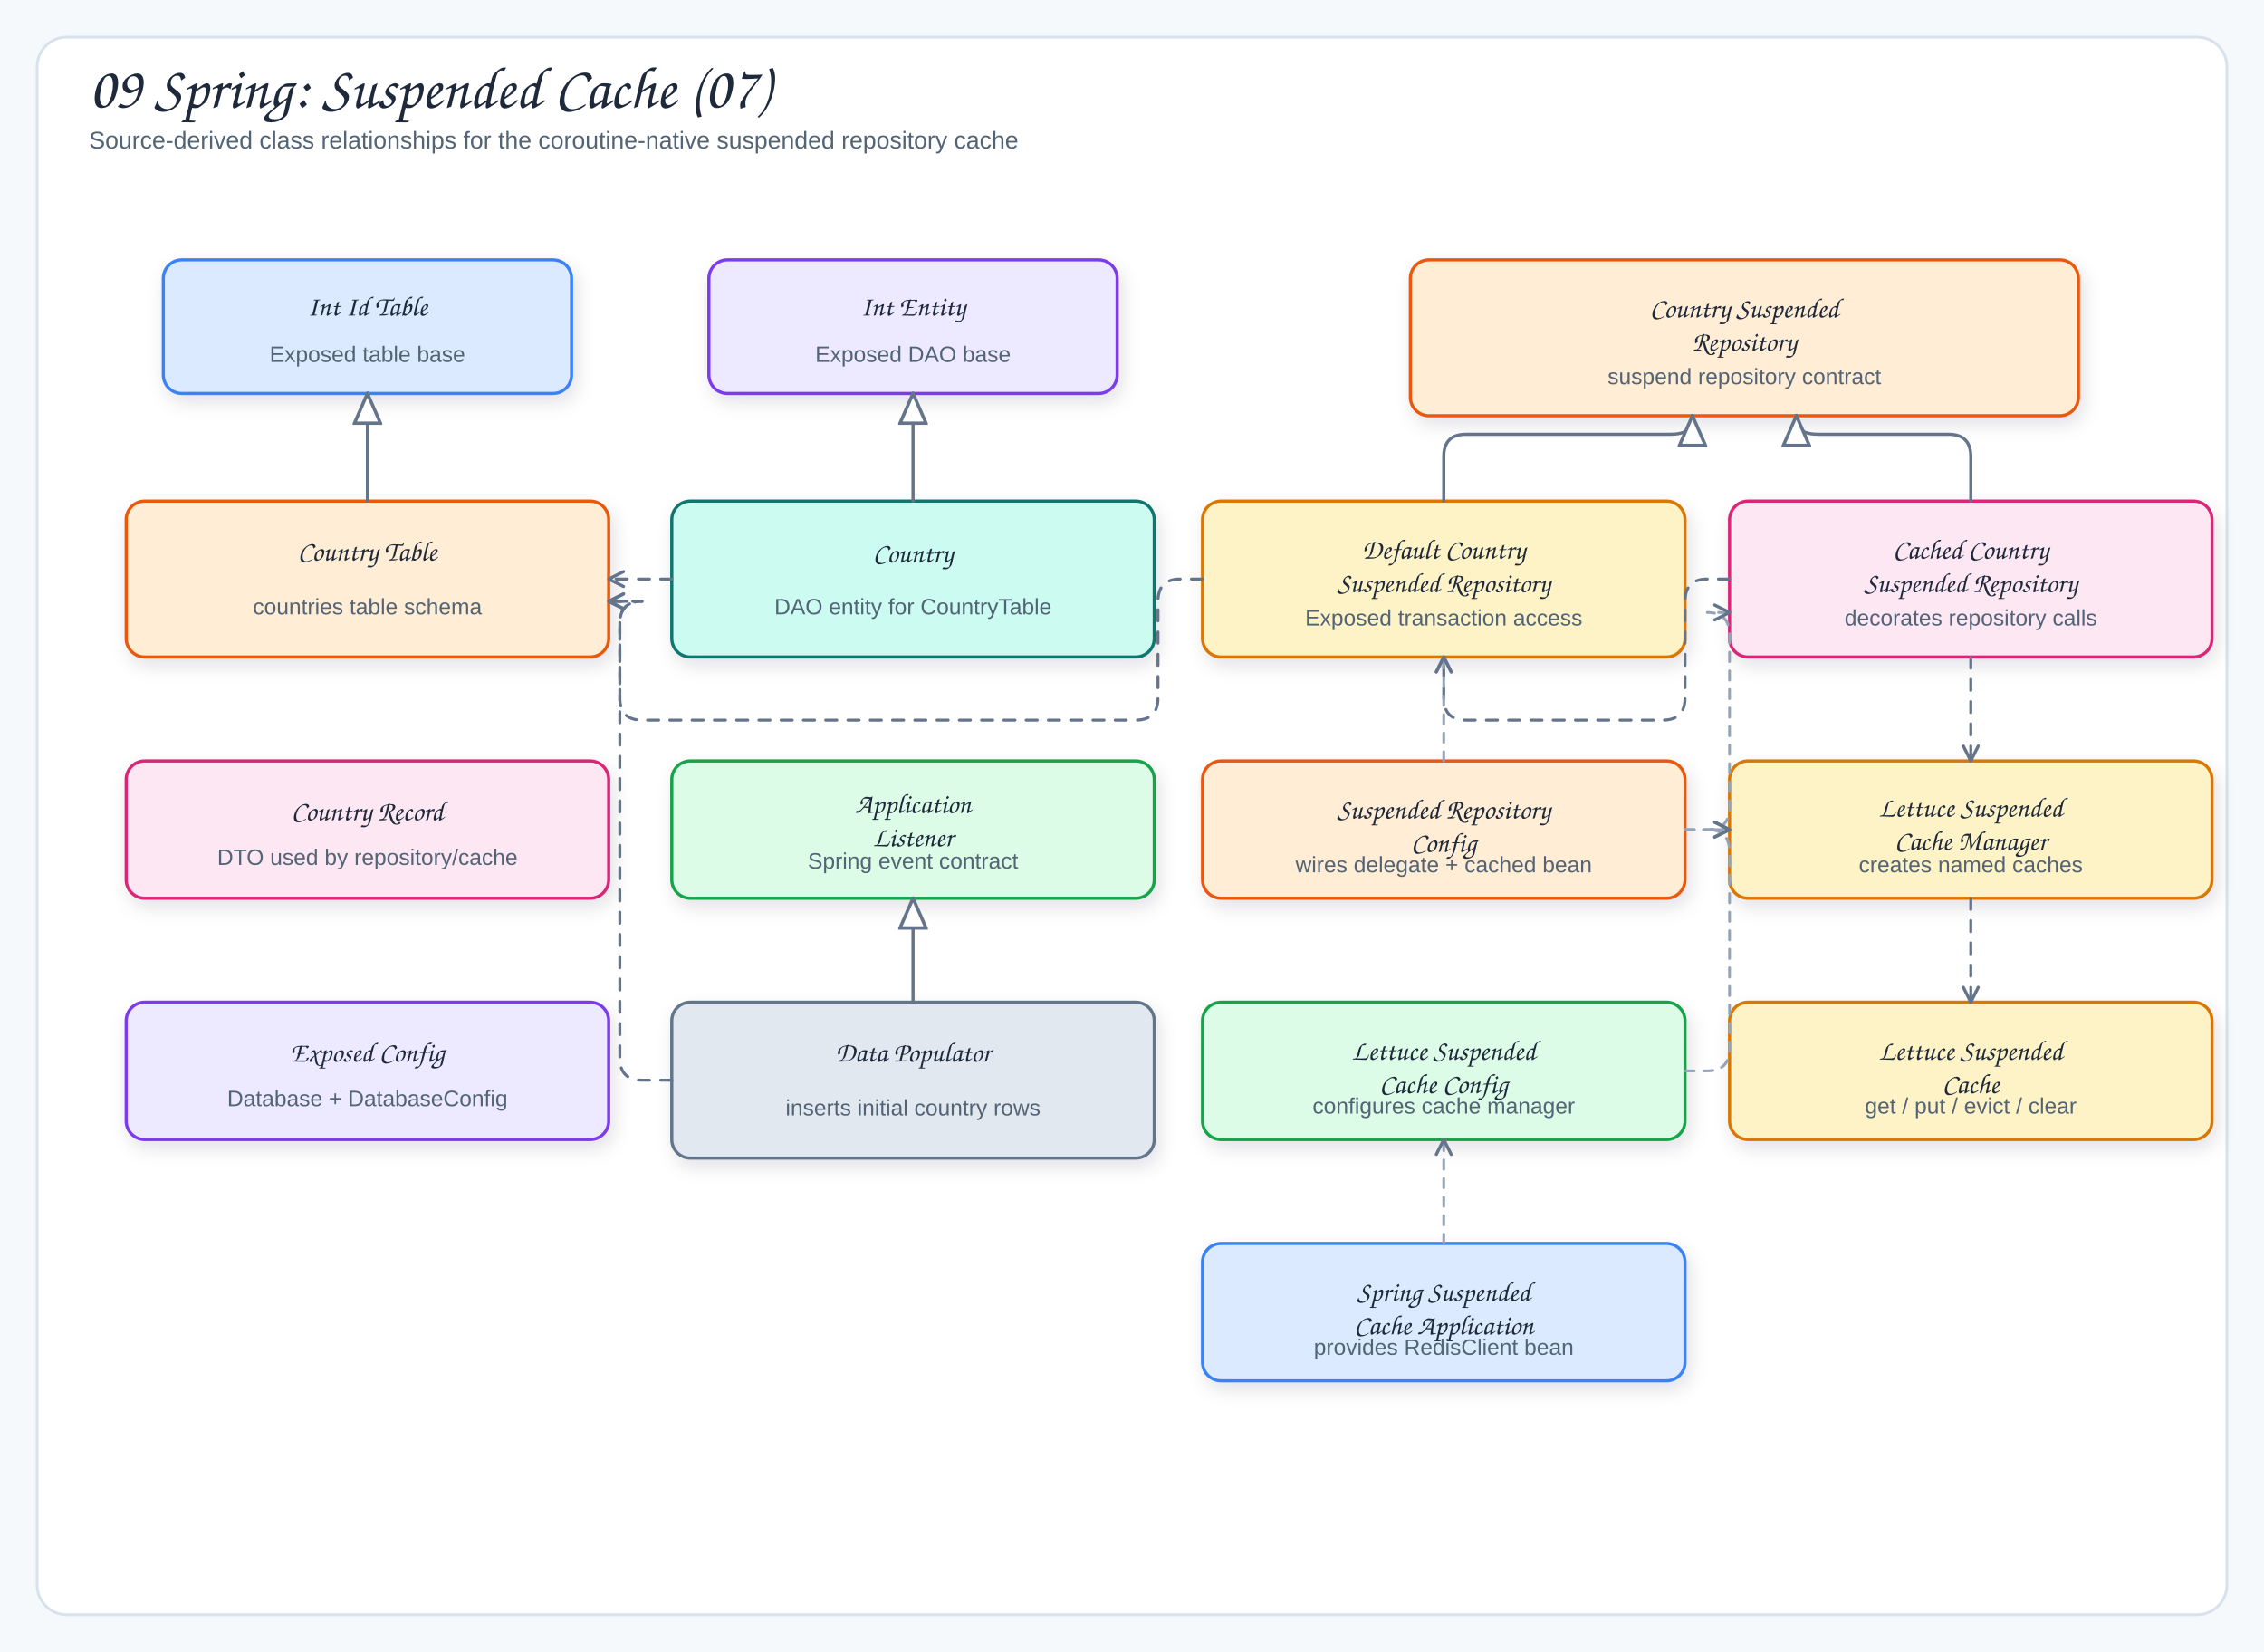
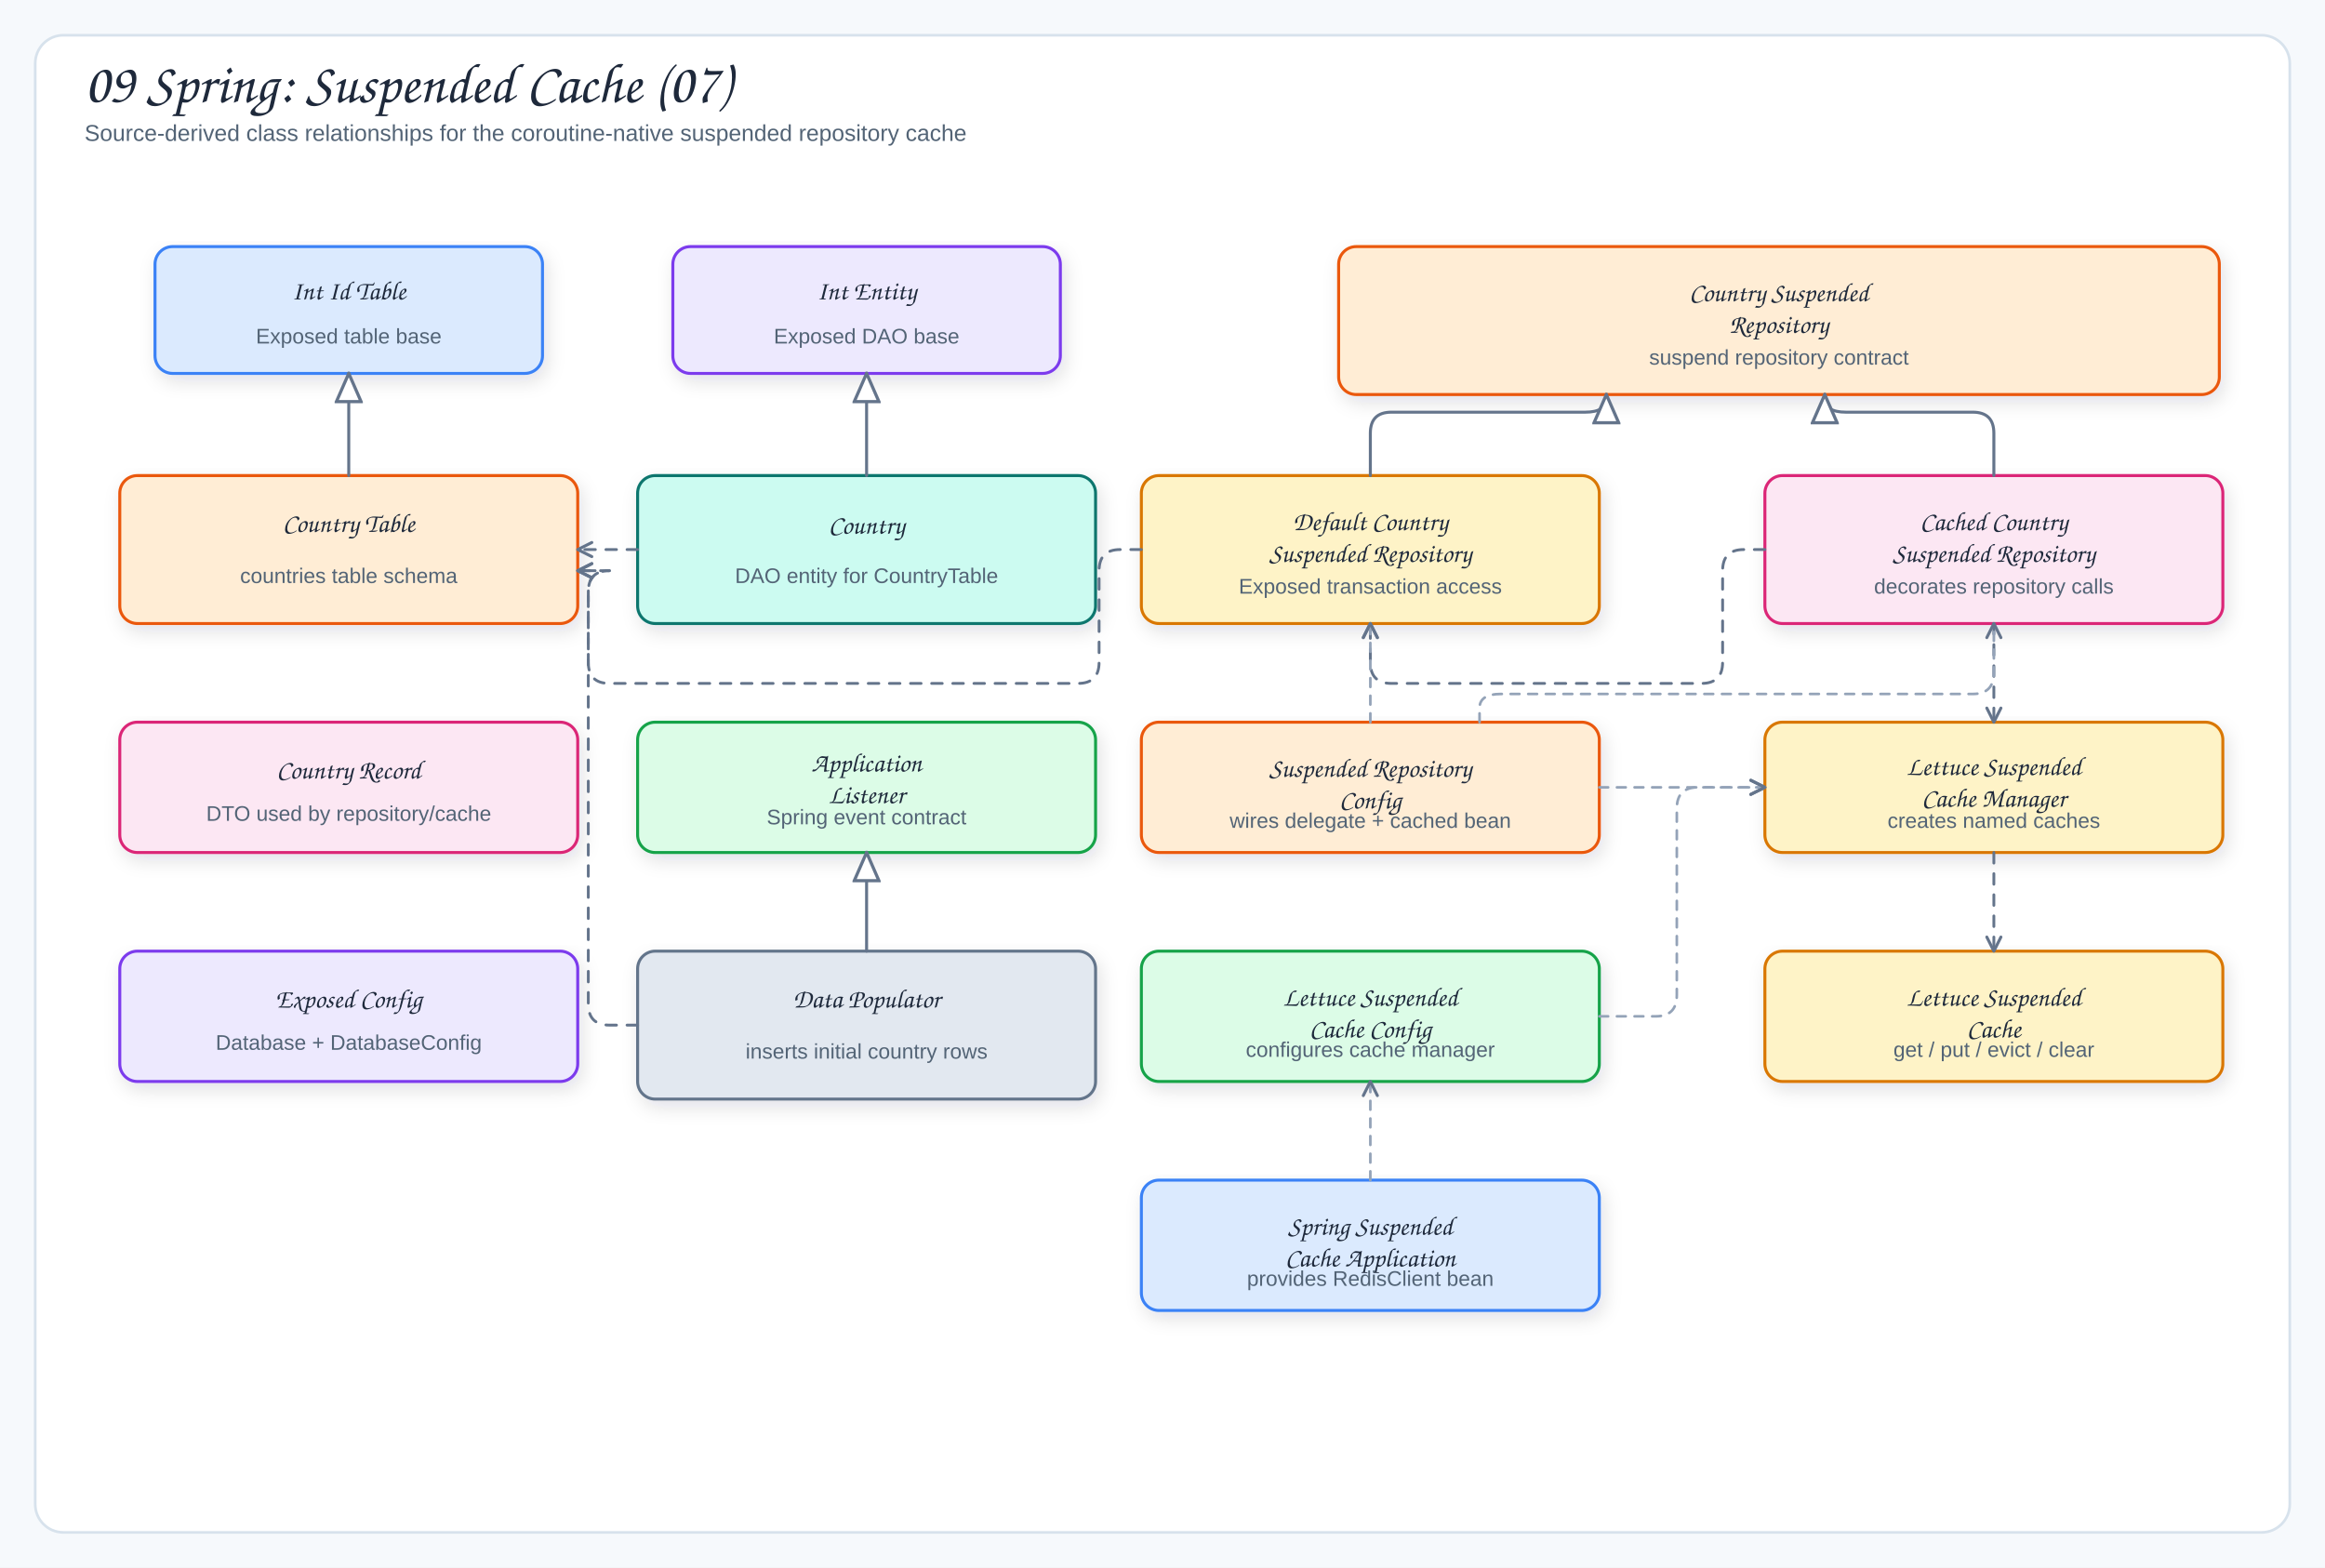
- <svg xmlns="http://www.w3.org/2000/svg" viewBox="0 0 1220 890" width="1220" height="890" role="img" aria-label="09 Spring: Suspended Cache (07)">
+ <svg xmlns="http://www.w3.org/2000/svg" viewBox="0 0 1320 890" width="1320" height="890" role="img" aria-label="09 Spring: Suspended Cache (07)">
  <defs>
    <filter id="shadow" x="-10%" y="-10%" width="120%" height="130%">
      <feDropShadow dx="2" dy="4" stdDeviation="5" flood-color="#1f2937" flood-opacity="0.12" />
    </filter>
    <marker id="umlInheritanceArrow" markerUnits="userSpaceOnUse" markerWidth="18" markerHeight="16" viewBox="0 0 18 16" refX="17" refY="8" orient="auto">
      <path d="M1,1 L17,8 L1,15 Z" fill="#fff" stroke="#64748b" stroke-width="1.8" stroke-dasharray="none" style="stroke-dasharray:none!important" />
    </marker>
    <marker id="dependencyArrow" markerUnits="userSpaceOnUse" markerWidth="10" markerHeight="10" viewBox="0 0 10 10" refX="9" refY="5" orient="auto">
      <path d="M1,1 L9,5 L1,9" fill="none" stroke="#64748b" stroke-width="1.7" stroke-linecap="round" stroke-linejoin="round" stroke-dasharray="none" style="stroke-dasharray:none!important" />
    </marker>
    <style>
  .canvas{fill:#f6f9fc}
  .frame{fill:#fff;stroke:#d7e2ec;stroke-width:1.5}
  .card{stroke-width:1.7;filter:url(#shadow)}
  .title{font-family:"Architects Daughter","Comic Sans MS",cursive;font-size:32px;fill:#1e293b}
  .subtitle{font-family:"Comic Sans MS","Comic Sans","Comic Neue",Arial,sans-serif;font-size:13px;fill:#536476}
  .cluster{font-family:"Architects Daughter","Comic Sans MS",cursive;font-size:12px;letter-spacing:.08em;fill:#94a3b8}
  .smallLabel{font-family:"Architects Daughter","Comic Sans MS",cursive;font-size:15px;fill:#1e293b}
  .detail{font-family:"Comic Sans MS","Comic Sans","Comic Neue",Arial,sans-serif;font-size:12px;fill:#536476}
  .tiny{font-family:"Comic Sans MS","Comic Sans","Comic Neue",Arial,sans-serif;font-size:10px;fill:#64748b}
  .inherit{fill:none;stroke:#64748b;stroke-width:1.7;stroke-linecap:round;stroke-linejoin:round}
  .depend{fill:none;stroke:#64748b;stroke-width:1.6;stroke-linecap:round;stroke-linejoin:round;stroke-dasharray:6 6}
  .wire{fill:none;stroke:#94a3b8;stroke-width:1.5;stroke-linecap:round;stroke-linejoin:round;stroke-dasharray:5 5}
</style>
  </defs>
-   <rect width="1220" height="890" class="canvas" />
-   <rect x="20" y="20" width="1180" height="850" rx="16" class="frame" />
+   <rect width="1320" height="890" class="canvas" />
+   <rect x="20" y="20" width="1280" height="850" rx="16" class="frame" />
  <text x="48" y="58" class="title">09 Spring: Suspended Cache (07)</text>
  <text x="48" y="80" class="subtitle">Source-derived class relationships for the coroutine-native suspended repository cache</text>
  <rect x="88" y="140" width="220" height="72" rx="10" fill="#dbeafe" stroke="#3b82f6" class="card" />
  <text x="198" y="170" class="smallLabel" text-anchor="middle">Int Id Table</text>
  <text x="198" y="195" class="detail" text-anchor="middle">Exposed table base</text>
  <rect x="68" y="270" width="260" height="84" rx="10" fill="#ffedd5" stroke="#ea580c" class="card" />
  <text x="198" y="302" class="smallLabel" text-anchor="middle">Country Table</text>
  <text x="198" y="331" class="detail" text-anchor="middle">countries table schema</text>
  <rect x="68" y="410" width="260" height="74" rx="10" fill="#fce7f3" stroke="#db2777" class="card" />
  <text x="198" y="442" class="smallLabel" text-anchor="middle">Country Record</text>
  <text x="198" y="466" class="detail" text-anchor="middle">DTO used by repository/cache</text>
  <rect x="68" y="540" width="260" height="74" rx="10" fill="#ede9fe" stroke="#7c3aed" class="card" />
  <text x="198" y="572" class="smallLabel" text-anchor="middle">Exposed Config</text>
  <text x="198" y="596" class="detail" text-anchor="middle">Database + DatabaseConfig</text>
  <rect x="382" y="140" width="220" height="72" rx="10" fill="#ede9fe" stroke="#7c3aed" class="card" />
  <text x="492" y="170" class="smallLabel" text-anchor="middle">Int Entity</text>
  <text x="492" y="195" class="detail" text-anchor="middle">Exposed DAO base</text>
  <rect x="362" y="270" width="260" height="84" rx="10" fill="#ccfbf1" stroke="#0f766e" class="card" />
  <text x="492" y="303" class="smallLabel" text-anchor="middle">Country</text>
  <text x="492" y="331" class="detail" text-anchor="middle">DAO entity for CountryTable</text>
  <rect x="362" y="410" width="260" height="74" rx="10" fill="#dcfce7" stroke="#16a34a" class="card" />
  <text x="492" y="438" class="smallLabel" text-anchor="middle">Application</text>
  <text x="492" y="456" class="smallLabel" text-anchor="middle">Listener</text>
  <text x="492" y="468" class="detail" text-anchor="middle">Spring event contract</text>
  <rect x="362" y="540" width="260" height="84" rx="10" fill="#e2e8f0" stroke="#64748b" class="card" />
  <text x="492" y="572" class="smallLabel" text-anchor="middle">Data Populator</text>
  <text x="492" y="601" class="detail" text-anchor="middle">inserts initial country rows</text>
-   <rect x="760" y="140" width="360" height="84" rx="10" fill="#ffedd5" stroke="#ea580c" class="card" />
-   <text x="940" y="171" class="smallLabel" text-anchor="middle">Country Suspended</text>
-   <text x="940" y="189" class="smallLabel" text-anchor="middle">Repository</text>
-   <text x="940" y="207" class="detail" text-anchor="middle">suspend repository contract</text>
+   <rect x="760" y="140" width="500" height="84" rx="10" fill="#ffedd5" stroke="#ea580c" class="card" />
+   <text x="1010" y="171" class="smallLabel" text-anchor="middle">Country Suspended</text>
+   <text x="1010" y="189" class="smallLabel" text-anchor="middle">Repository</text>
+   <text x="1010" y="207" class="detail" text-anchor="middle">suspend repository contract</text>
  <rect x="648" y="270" width="260" height="84" rx="10" fill="#fef3c7" stroke="#d97706" class="card" />
  <text x="778" y="301" class="smallLabel" text-anchor="middle">Default Country</text>
  <text x="778" y="319" class="smallLabel" text-anchor="middle">Suspended Repository</text>
  <text x="778" y="337" class="detail" text-anchor="middle">Exposed transaction access</text>
-   <rect x="932" y="270" width="260" height="84" rx="10" fill="#fce7f3" stroke="#db2777" class="card" />
-   <text x="1062" y="301" class="smallLabel" text-anchor="middle">Cached Country</text>
-   <text x="1062" y="319" class="smallLabel" text-anchor="middle">Suspended Repository</text>
-   <text x="1062" y="337" class="detail" text-anchor="middle">decorates repository calls</text>
+   <rect x="1002" y="270" width="260" height="84" rx="10" fill="#fce7f3" stroke="#db2777" class="card" />
+   <text x="1132" y="301" class="smallLabel" text-anchor="middle">Cached Country</text>
+   <text x="1132" y="319" class="smallLabel" text-anchor="middle">Suspended Repository</text>
+   <text x="1132" y="337" class="detail" text-anchor="middle">decorates repository calls</text>
  <rect x="648" y="410" width="260" height="74" rx="10" fill="#ffedd5" stroke="#ea580c" class="card" />
  <text x="778" y="441" class="smallLabel" text-anchor="middle">Suspended Repository</text>
  <text x="778" y="459" class="smallLabel" text-anchor="middle">Config</text>
  <text x="778" y="470" class="detail" text-anchor="middle">wires delegate + cached bean</text>
-   <rect x="932" y="410" width="260" height="74" rx="10" fill="#fef3c7" stroke="#d97706" class="card" />
-   <text x="1062" y="440" class="smallLabel" text-anchor="middle">Lettuce Suspended</text>
-   <text x="1062" y="458" class="smallLabel" text-anchor="middle">Cache Manager</text>
-   <text x="1062" y="470" class="detail" text-anchor="middle">creates named caches</text>
+   <rect x="1002" y="410" width="260" height="74" rx="10" fill="#fef3c7" stroke="#d97706" class="card" />
+   <text x="1132" y="440" class="smallLabel" text-anchor="middle">Lettuce Suspended</text>
+   <text x="1132" y="458" class="smallLabel" text-anchor="middle">Cache Manager</text>
+   <text x="1132" y="470" class="detail" text-anchor="middle">creates named caches</text>
  <rect x="648" y="540" width="260" height="74" rx="10" fill="#dcfce7" stroke="#16a34a" class="card" />
  <text x="778" y="571" class="smallLabel" text-anchor="middle">Lettuce Suspended</text>
  <text x="778" y="589" class="smallLabel" text-anchor="middle">Cache Config</text>
  <text x="778" y="600" class="detail" text-anchor="middle">configures cache manager</text>
-   <rect x="932" y="540" width="260" height="74" rx="10" fill="#fef3c7" stroke="#d97706" class="card" />
-   <text x="1062" y="571" class="smallLabel" text-anchor="middle">Lettuce Suspended</text>
-   <text x="1062" y="589" class="smallLabel" text-anchor="middle">Cache</text>
-   <text x="1062" y="600" class="detail" text-anchor="middle">get / put / evict / clear</text>
+   <rect x="1002" y="540" width="260" height="74" rx="10" fill="#fef3c7" stroke="#d97706" class="card" />
+   <text x="1132" y="571" class="smallLabel" text-anchor="middle">Lettuce Suspended</text>
+   <text x="1132" y="589" class="smallLabel" text-anchor="middle">Cache</text>
+   <text x="1132" y="600" class="detail" text-anchor="middle">get / put / evict / clear</text>
  <rect x="648" y="670" width="260" height="74" rx="10" fill="#dbeafe" stroke="#3b82f6" class="card" />
  <text x="778" y="701" class="smallLabel" text-anchor="middle">Spring Suspended</text>
  <text x="778" y="719" class="smallLabel" text-anchor="middle">Cache Application</text>
  <text x="778" y="730" class="detail" text-anchor="middle">provides RedisClient bean</text>
  <path data-connector="country-table-inherits-int-id-table" d="M198,270 V212" class="inherit" marker-end="url(#umlInheritanceArrow)" />
  <path data-connector="country-inherits-int-entity" d="M492,270 V212" class="inherit" marker-end="url(#umlInheritanceArrow)" />
  <path data-connector="data-populator-inherits-application-listener" d="M492,540 V484" class="inherit" marker-end="url(#umlInheritanceArrow)" />
  <path data-connector="default-repository-inherits-country-suspended-repository" d="M778,270 V246 Q778,234 790,234 H900 Q912,234 912,226 V224" class="inherit" marker-end="url(#umlInheritanceArrow)" />
-   <path data-connector="cached-repository-inherits-country-suspended-repository" d="M1062,270 V246 Q1062,234 1050,234 H980 Q968,234 968,226 V224" class="inherit" marker-end="url(#umlInheritanceArrow)" />
+   <path data-connector="cached-repository-inherits-country-suspended-repository" d="M1132,270 V246 Q1132,234 1120,234 H1048 Q1036,234 1036,226 V224" class="inherit" marker-end="url(#umlInheritanceArrow)" />
  <path data-connector="country-uses-country-table" d="M362,312 H328" class="depend" marker-end="url(#dependencyArrow)" />
  <path data-connector="data-populator-uses-country-table" d="M362,582 H346 Q334,582 334,570 V336 Q334,324 346,324 H328" class="depend" marker-end="url(#dependencyArrow)" />
  <path data-connector="default-repository-uses-country-table" d="M648,312 H636 Q624,312 624,324 V376 Q624,388 612,388 H346 Q334,388 334,376 V336 Q334,324 346,324 H328" class="depend" marker-end="url(#dependencyArrow)" />
-   <path data-connector="cached-repository-delegates-country-suspended-repository" d="M932,312 H920 Q908,312 908,324 V376 Q908,388 896,388 H790 Q778,388 778,376 V354" class="depend" marker-end="url(#dependencyArrow)" />
-   <path data-connector="cached-repository-uses-cache-manager" d="M1062,354 V410" class="depend" marker-end="url(#dependencyArrow)" />
-   <path data-connector="cache-manager-creates-cache" d="M1062,484 V540" class="depend" marker-end="url(#dependencyArrow)" />
+   <path data-connector="cached-repository-delegates-country-suspended-repository" d="M1002,312 H990 Q978,312 978,324 V376 Q978,388 966,388 H790 Q778,388 778,376 V354" class="depend" marker-end="url(#dependencyArrow)" />
+   <path data-connector="cached-repository-uses-cache-manager" d="M1132,354 V410" class="depend" marker-end="url(#dependencyArrow)" />
+   <path data-connector="cache-manager-creates-cache" d="M1132,484 V540" class="depend" marker-end="url(#dependencyArrow)" />
  <path data-connector="repository-config-creates-default-repository" d="M778,410 V354" class="wire" marker-end="url(#dependencyArrow)" />
-   <path data-connector="repository-config-creates-cached-repository" d="M908,447 H920 Q932,447 932,435 V342 Q932,330 920,330 H932" class="wire" marker-end="url(#dependencyArrow)" />
-   <path data-connector="repository-config-injects-cache-manager" d="M908,447 H932" class="wire" marker-end="url(#dependencyArrow)" />
-   <path data-connector="lettuce-cache-config-creates-cache-manager" d="M908,577 H920 Q932,577 932,565 V459 Q932,447 920,447 H932" class="wire" marker-end="url(#dependencyArrow)" />
+   <path data-connector="repository-config-creates-cached-repository" d="M840,410 V402 Q840,394 852,394 H1120 Q1132,394 1132,382 V354" class="wire" marker-end="url(#dependencyArrow)" />
+   <path data-connector="repository-config-injects-cache-manager" d="M908,447 H1002" class="wire" marker-end="url(#dependencyArrow)" />
+   <path data-connector="lettuce-cache-config-creates-cache-manager" d="M908,577 H940 Q952,577 952,565 V459 Q952,447 964,447 H1002" class="wire" marker-end="url(#dependencyArrow)" />
  <path data-connector="spring-application-provides-redis-client" d="M778,670 V614" class="wire" marker-end="url(#dependencyArrow)" />
</svg>
